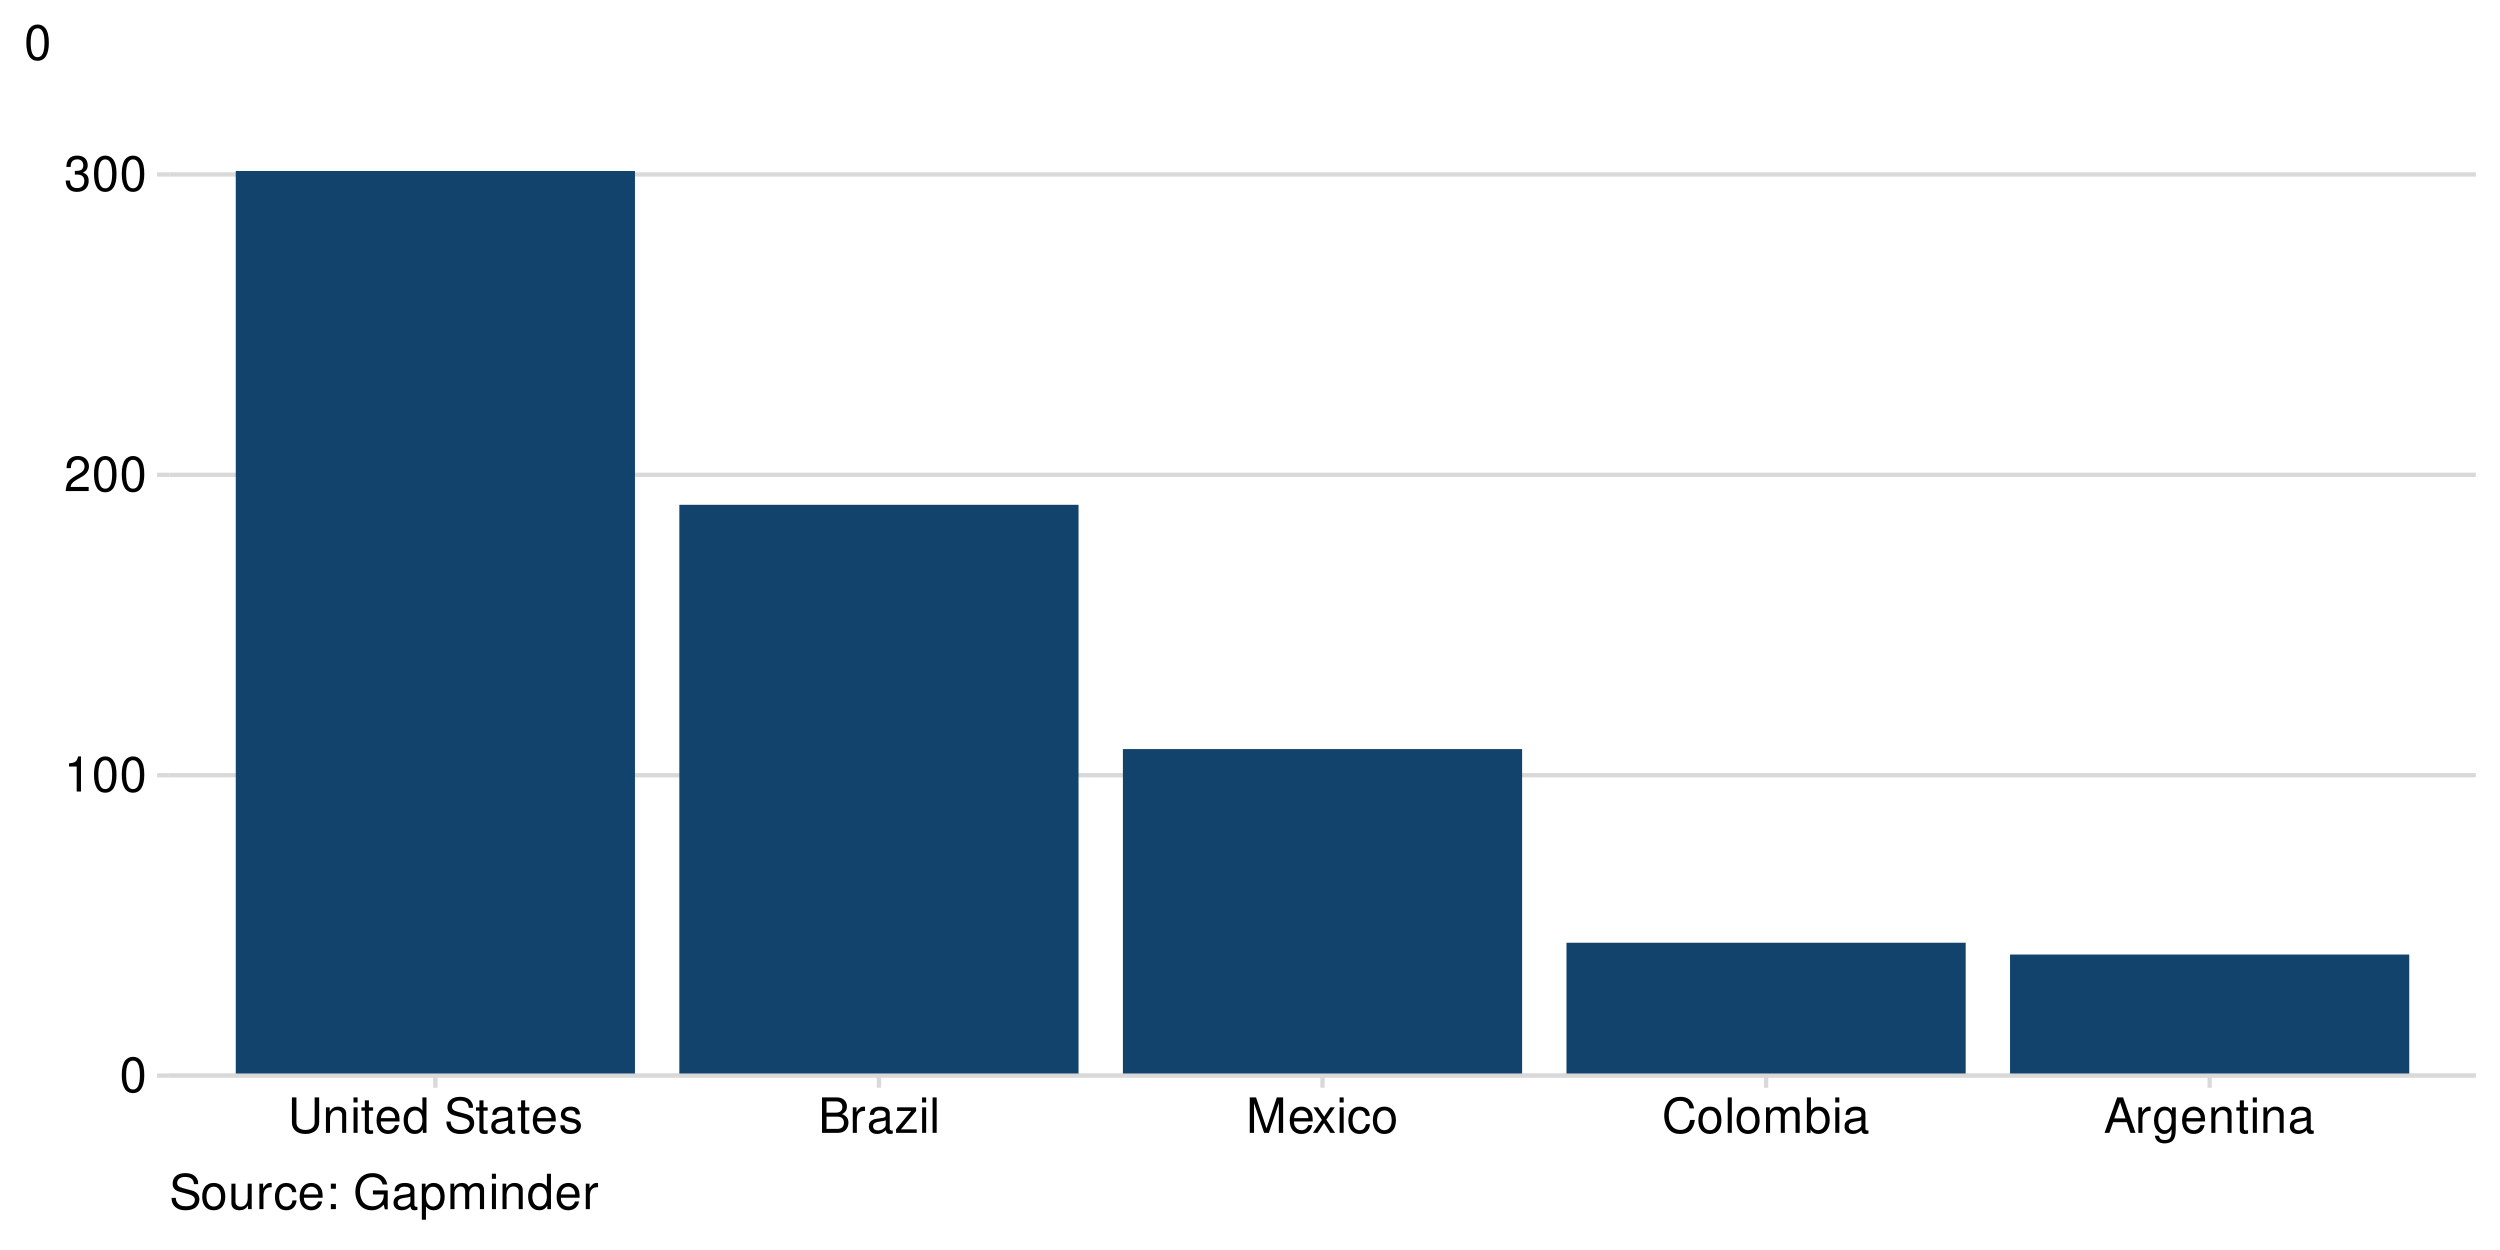
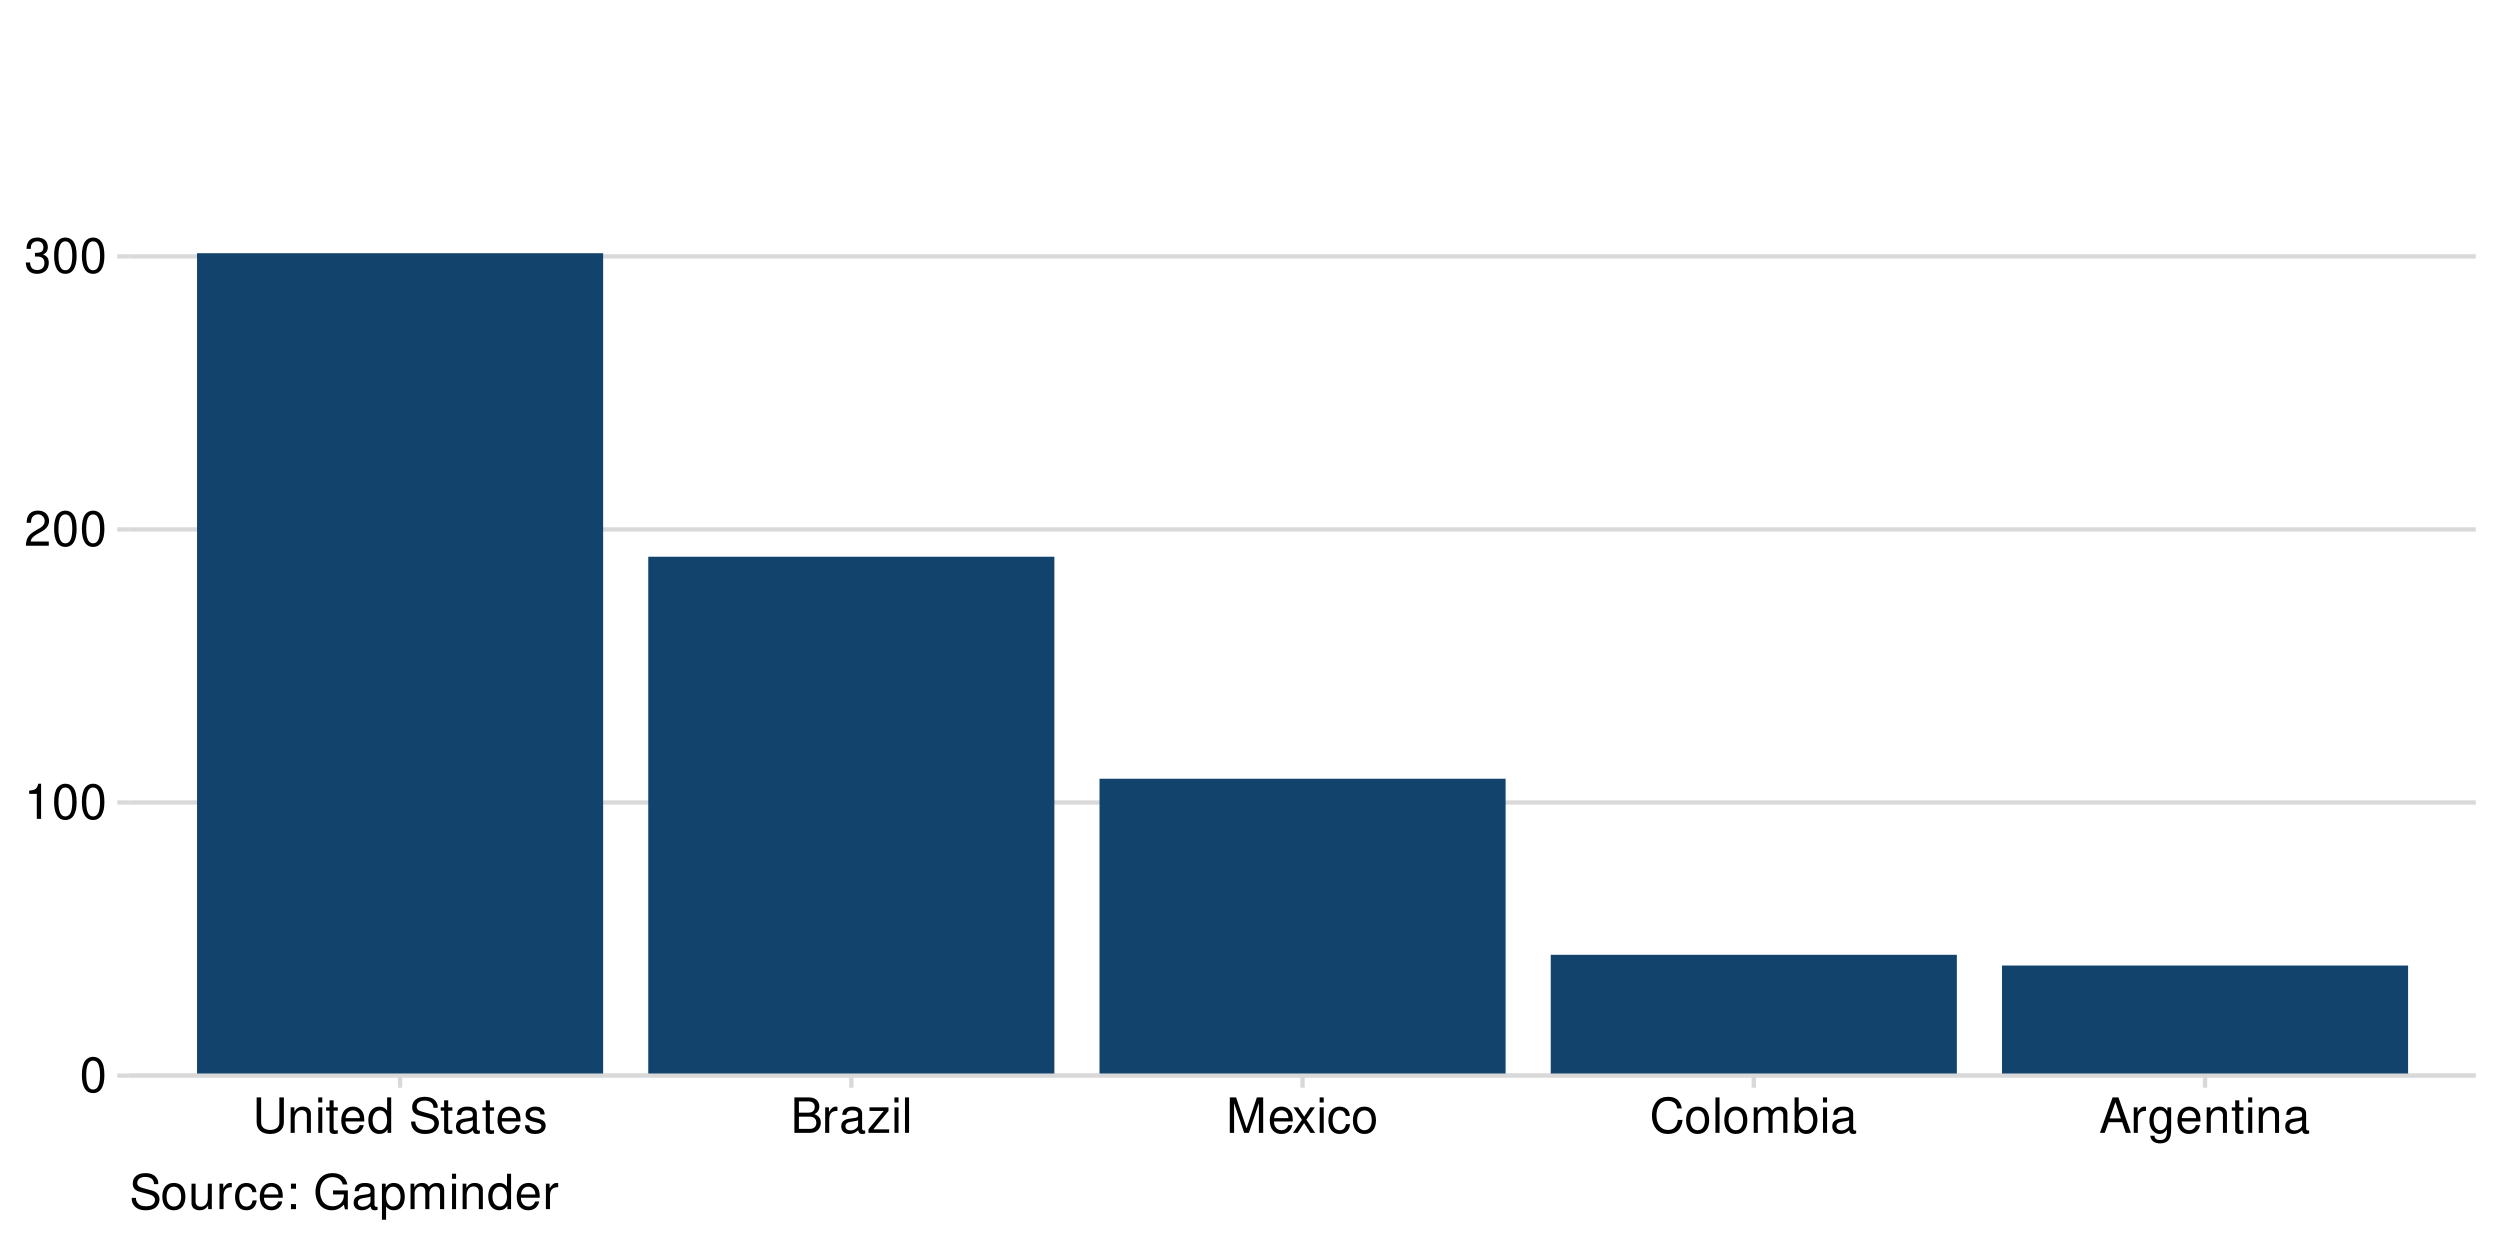
<svg xmlns="http://www.w3.org/2000/svg" xmlns:xlink="http://www.w3.org/1999/xlink" width="720pt" height="360pt" viewBox="0 0 720 360">
  <defs>
    <g>
      <g id="glyph-0-0">
        <path d="M 3.844 -10.125 C 2.922 -10.125 2.094 -9.703 1.562 -9.016 C 0.922 -8.125 0.609 -6.781 0.609 -4.906 C 0.609 -1.484 1.719 0.328 3.844 0.328 C 5.953 0.328 7.094 -1.484 7.094 -4.812 C 7.094 -6.781 6.797 -8.094 6.125 -9.016 C 5.609 -9.719 4.781 -10.125 3.844 -10.125 Z M 3.844 -9.031 C 5.188 -9.031 5.844 -7.672 5.844 -4.922 C 5.844 -2.047 5.188 -0.703 3.828 -0.703 C 2.516 -0.703 1.859 -2.094 1.859 -4.891 C 1.859 -7.672 2.516 -9.031 3.844 -9.031 Z M 3.844 -9.031 " />
      </g>
      <g id="glyph-0-1">
        <path d="M 3.625 -7.203 L 3.625 0 L 4.859 0 L 4.859 -10.125 L 4.047 -10.125 C 3.609 -8.562 3.328 -8.359 1.422 -8.109 L 1.422 -7.203 Z M 3.625 -7.203 " />
      </g>
      <g id="glyph-0-2">
        <path d="M 7.078 -1.219 L 1.859 -1.219 C 1.984 -2.062 2.438 -2.594 3.656 -3.328 L 5.047 -4.109 C 6.438 -4.891 7.156 -5.922 7.156 -7.172 C 7.156 -8.016 6.812 -8.797 6.234 -9.344 C 5.641 -9.875 4.906 -10.125 3.969 -10.125 C 2.719 -10.125 1.781 -9.672 1.234 -8.812 C 0.875 -8.281 0.734 -7.641 0.703 -6.625 L 1.938 -6.625 C 1.969 -7.312 2.062 -7.719 2.219 -8.047 C 2.547 -8.672 3.188 -9.047 3.938 -9.047 C 5.047 -9.047 5.891 -8.234 5.891 -7.141 C 5.891 -6.328 5.438 -5.625 4.547 -5.125 L 3.266 -4.375 C 1.188 -3.172 0.594 -2.219 0.469 -0.016 L 7.078 -0.016 Z M 7.078 -1.219 " />
      </g>
      <g id="glyph-0-3">
        <path d="M 3.094 -4.656 L 3.766 -4.656 C 5.109 -4.656 5.828 -4.031 5.828 -2.812 C 5.828 -1.547 5.047 -0.766 3.781 -0.766 C 2.422 -0.766 1.766 -1.453 1.688 -2.938 L 0.453 -2.938 C 0.5 -2.125 0.641 -1.594 0.875 -1.141 C 1.406 -0.172 2.359 0.328 3.719 0.328 C 5.766 0.328 7.078 -0.906 7.078 -2.828 C 7.078 -4.109 6.594 -4.812 5.406 -5.234 C 6.328 -5.609 6.797 -6.312 6.797 -7.344 C 6.797 -9.078 5.656 -10.125 3.766 -10.125 C 1.766 -10.125 0.703 -9 0.656 -6.859 L 1.891 -6.859 C 1.906 -7.469 1.953 -7.828 2.109 -8.141 C 2.391 -8.703 3.016 -9.047 3.781 -9.047 C 4.875 -9.047 5.531 -8.391 5.531 -7.297 C 5.531 -6.578 5.281 -6.141 4.734 -5.906 C 4.391 -5.766 3.953 -5.719 3.094 -5.703 Z M 3.094 -4.656 " />
      </g>
      <g id="glyph-0-4">
        <path d="M 7.734 -10.203 L 7.734 -3.031 C 7.734 -1.672 6.734 -0.828 5.094 -0.828 C 4.344 -0.828 3.719 -1.016 3.234 -1.359 C 2.734 -1.75 2.484 -2.266 2.484 -3.031 L 2.484 -10.203 L 1.188 -10.203 L 1.188 -3.031 C 1.188 -0.969 2.672 0.328 5.094 0.328 C 7.484 0.328 9.031 -1 9.031 -3.031 L 9.031 -10.203 Z M 7.734 -10.203 " />
      </g>
      <g id="glyph-0-5">
        <path d="M 0.984 -7.344 L 0.984 0 L 2.156 0 L 2.156 -4.047 C 2.156 -5.547 2.938 -6.531 4.141 -6.531 C 5.062 -6.531 5.656 -5.969 5.656 -5.078 L 5.656 0 L 6.812 0 L 6.812 -5.547 C 6.812 -6.766 5.906 -7.547 4.5 -7.547 C 3.406 -7.547 2.703 -7.125 2.062 -6.109 L 2.062 -7.344 Z M 0.984 -7.344 " />
      </g>
      <g id="glyph-0-6">
        <path d="M 2.094 -7.344 L 0.938 -7.344 L 0.938 0 L 2.094 0 Z M 2.094 -10.203 L 0.922 -10.203 L 0.922 -8.734 L 2.094 -8.734 Z M 2.094 -10.203 " />
      </g>
      <g id="glyph-0-7">
        <path d="M 3.562 -7.344 L 2.359 -7.344 L 2.359 -9.359 L 1.188 -9.359 L 1.188 -7.344 L 0.203 -7.344 L 0.203 -6.391 L 1.188 -6.391 L 1.188 -0.844 C 1.188 -0.078 1.688 0.328 2.609 0.328 C 2.906 0.328 3.156 0.297 3.562 0.219 L 3.562 -0.75 C 3.391 -0.719 3.234 -0.703 3 -0.703 C 2.484 -0.703 2.359 -0.844 2.359 -1.359 L 2.359 -6.391 L 3.562 -6.391 Z M 3.562 -7.344 " />
      </g>
      <g id="glyph-0-8">
        <path d="M 7.188 -3.281 C 7.188 -4.391 7.094 -5.062 6.891 -5.609 C 6.406 -6.812 5.297 -7.547 3.922 -7.547 C 1.875 -7.547 0.562 -5.984 0.562 -3.562 C 0.562 -1.141 1.812 0.328 3.891 0.328 C 5.578 0.328 6.734 -0.625 7.031 -2.219 L 5.859 -2.219 C 5.531 -1.266 4.875 -0.75 3.938 -0.75 C 3.188 -0.75 2.562 -1.094 2.172 -1.703 C 1.891 -2.125 1.797 -2.547 1.781 -3.281 Z M 1.812 -4.234 C 1.906 -5.594 2.734 -6.469 3.906 -6.469 C 5.094 -6.469 5.922 -5.547 5.922 -4.234 Z M 1.812 -4.234 " />
      </g>
      <g id="glyph-0-9">
        <path d="M 6.938 -10.203 L 5.766 -10.203 L 5.766 -6.406 C 5.281 -7.156 4.5 -7.547 3.516 -7.547 C 1.609 -7.547 0.359 -6.016 0.359 -3.688 C 0.359 -1.203 1.562 0.328 3.562 0.328 C 4.562 0.328 5.266 -0.062 5.891 -0.969 L 5.891 0 L 6.938 0 Z M 3.703 -6.453 C 4.969 -6.453 5.766 -5.344 5.766 -3.578 C 5.766 -1.891 4.953 -0.766 3.719 -0.766 C 2.438 -0.766 1.578 -1.906 1.578 -3.609 C 1.578 -5.312 2.438 -6.453 3.703 -6.453 Z M 3.703 -6.453 " />
      </g>
      <g id="glyph-0-10">
</g>
      <g id="glyph-0-11">
        <path d="M 8.344 -7.203 C 8.344 -7.906 8.297 -8.109 8.078 -8.578 C 7.516 -9.766 6.328 -10.375 4.609 -10.375 C 2.359 -10.375 0.984 -9.219 0.984 -7.375 C 0.984 -6.125 1.641 -5.344 2.984 -5 L 5.516 -4.328 C 6.812 -3.984 7.391 -3.469 7.391 -2.672 C 7.391 -2.125 7.094 -1.562 6.656 -1.266 C 6.266 -0.969 5.609 -0.828 4.781 -0.828 C 3.672 -0.828 2.922 -1.094 2.438 -1.688 C 2.062 -2.125 1.891 -2.625 1.906 -3.25 L 0.672 -3.25 C 0.688 -2.312 0.875 -1.688 1.281 -1.141 C 1.969 -0.172 3.156 0.328 4.703 0.328 C 5.922 0.328 6.922 0.047 7.578 -0.469 C 8.266 -1.016 8.688 -1.922 8.688 -2.797 C 8.688 -4.062 7.906 -4.984 6.531 -5.359 L 3.969 -6.047 C 2.734 -6.391 2.281 -6.781 2.281 -7.562 C 2.281 -8.594 3.188 -9.281 4.562 -9.281 C 6.188 -9.281 7.094 -8.547 7.109 -7.203 Z M 8.344 -7.203 " />
      </g>
      <g id="glyph-0-12">
        <path d="M 7.484 -0.688 C 7.359 -0.656 7.312 -0.656 7.234 -0.656 C 6.828 -0.656 6.609 -0.875 6.609 -1.234 L 6.609 -5.547 C 6.609 -6.844 5.656 -7.547 3.844 -7.547 C 2.766 -7.547 1.922 -7.234 1.406 -6.688 C 1.078 -6.312 0.938 -5.891 0.906 -5.172 L 2.094 -5.172 C 2.188 -6.062 2.719 -6.469 3.812 -6.469 C 4.875 -6.469 5.453 -6.078 5.453 -5.375 L 5.453 -5.062 C 5.438 -4.562 5.188 -4.375 4.234 -4.25 C 2.578 -4.047 2.328 -3.984 1.875 -3.812 C 1.016 -3.438 0.594 -2.797 0.594 -1.844 C 0.594 -0.516 1.516 0.328 3 0.328 C 3.922 0.328 4.656 0 5.484 -0.75 C 5.578 0 5.938 0.328 6.688 0.328 C 6.938 0.328 7.094 0.297 7.484 0.203 Z M 5.453 -2.312 C 5.453 -1.922 5.328 -1.688 4.984 -1.359 C 4.516 -0.922 3.938 -0.703 3.25 -0.703 C 2.344 -0.703 1.812 -1.141 1.812 -1.875 C 1.812 -2.641 2.312 -3.031 3.562 -3.219 C 4.812 -3.391 5.047 -3.438 5.453 -3.625 Z M 5.453 -2.312 " />
      </g>
      <g id="glyph-0-13">
        <path d="M 6.125 -5.297 C 6.125 -6.734 5.172 -7.547 3.469 -7.547 C 1.766 -7.547 0.656 -6.656 0.656 -5.312 C 0.656 -4.156 1.25 -3.609 2.984 -3.188 L 4.078 -2.922 C 4.891 -2.734 5.203 -2.438 5.203 -1.922 C 5.203 -1.219 4.516 -0.75 3.5 -0.75 C 2.875 -0.75 2.344 -0.938 2.047 -1.25 C 1.859 -1.453 1.781 -1.672 1.703 -2.188 L 0.469 -2.188 C 0.531 -0.484 1.484 0.328 3.406 0.328 C 5.25 0.328 6.422 -0.594 6.422 -2 C 6.422 -3.094 5.812 -3.703 4.359 -4.047 L 3.234 -4.312 C 2.281 -4.531 1.875 -4.844 1.875 -5.359 C 1.875 -6.047 2.484 -6.469 3.438 -6.469 C 4.375 -6.469 4.875 -6.062 4.906 -5.297 Z M 6.125 -5.297 " />
      </g>
      <g id="glyph-0-14">
        <path d="M 1.109 0 L 5.719 0 C 6.672 0 7.391 -0.266 7.938 -0.859 C 8.438 -1.391 8.719 -2.109 8.719 -2.906 C 8.719 -4.141 8.156 -4.891 6.859 -5.391 C 7.797 -5.828 8.281 -6.562 8.281 -7.609 C 8.281 -8.375 8 -9.016 7.469 -9.484 C 6.922 -9.984 6.234 -10.203 5.25 -10.203 L 1.109 -10.203 Z M 2.406 -5.812 L 2.406 -9.062 L 4.922 -9.062 C 5.656 -9.062 6.062 -8.953 6.406 -8.688 C 6.781 -8.406 6.969 -8 6.969 -7.438 C 6.969 -6.875 6.781 -6.453 6.406 -6.172 C 6.062 -5.906 5.656 -5.812 4.922 -5.812 Z M 2.406 -1.141 L 2.406 -4.656 L 5.594 -4.656 C 6.734 -4.656 7.422 -4 7.422 -2.891 C 7.422 -1.812 6.734 -1.141 5.594 -1.141 Z M 2.406 -1.141 " />
      </g>
      <g id="glyph-0-15">
        <path d="M 0.969 -7.344 L 0.969 0 L 2.141 0 L 2.141 -3.812 C 2.156 -5.578 2.891 -6.359 4.5 -6.312 L 4.5 -7.5 C 4.297 -7.531 4.188 -7.547 4.047 -7.547 C 3.297 -7.547 2.719 -7.094 2.047 -6 L 2.047 -7.344 Z M 0.969 -7.344 " />
      </g>
      <g id="glyph-0-16">
        <path d="M 6.203 -7.344 L 0.734 -7.344 L 0.734 -6.312 L 4.812 -6.312 L 0.438 -1.047 L 0.438 0 L 6.391 0 L 6.391 -1.016 L 1.844 -1.016 L 6.203 -6.297 Z M 6.203 -7.344 " />
      </g>
      <g id="glyph-0-17">
        <path d="M 2.125 -10.203 L 0.953 -10.203 L 0.953 0 L 2.125 0 Z M 2.125 -10.203 " />
      </g>
      <g id="glyph-0-18">
        <path d="M 6.547 0 L 9.422 -8.547 L 9.422 0 L 10.656 0 L 10.656 -10.203 L 8.844 -10.203 L 5.875 -1.312 L 2.859 -10.203 L 1.047 -10.203 L 1.047 0 L 2.281 0 L 2.281 -8.547 L 5.188 0 Z M 6.547 0 " />
      </g>
      <g id="glyph-0-19">
        <path d="M 4.094 -3.797 L 6.547 -7.344 L 5.234 -7.344 L 3.469 -4.672 L 1.703 -7.344 L 0.375 -7.344 L 2.828 -3.734 L 0.234 0 L 1.562 0 L 3.438 -2.812 L 5.266 0 L 6.625 0 Z M 4.094 -3.797 " />
      </g>
      <g id="glyph-0-20">
        <path d="M 6.594 -4.875 C 6.531 -5.594 6.391 -6.047 6.109 -6.453 C 5.594 -7.141 4.719 -7.547 3.703 -7.547 C 1.703 -7.547 0.438 -5.984 0.438 -3.547 C 0.438 -1.172 1.688 0.328 3.688 0.328 C 5.438 0.328 6.531 -0.734 6.672 -2.516 L 5.5 -2.516 C 5.312 -1.344 4.703 -0.75 3.703 -0.75 C 2.422 -0.75 1.656 -1.812 1.656 -3.547 C 1.656 -5.375 2.406 -6.469 3.688 -6.469 C 4.656 -6.469 5.281 -5.891 5.422 -4.875 Z M 6.594 -4.875 " />
      </g>
      <g id="glyph-0-21">
        <path d="M 3.812 -7.547 C 1.734 -7.547 0.5 -6.078 0.5 -3.609 C 0.5 -1.141 1.734 0.328 3.828 0.328 C 5.891 0.328 7.141 -1.141 7.141 -3.562 C 7.141 -6.109 5.938 -7.547 3.812 -7.547 Z M 3.828 -6.469 C 5.141 -6.469 5.922 -5.391 5.922 -3.562 C 5.922 -1.828 5.109 -0.75 3.828 -0.75 C 2.516 -0.75 1.719 -1.828 1.719 -3.609 C 1.719 -5.391 2.516 -6.469 3.828 -6.469 Z M 3.828 -6.469 " />
      </g>
      <g id="glyph-0-22">
        <path d="M 9.266 -7.047 C 8.859 -9.281 7.578 -10.375 5.328 -10.375 C 3.969 -10.375 2.859 -9.938 2.094 -9.094 C 1.172 -8.094 0.672 -6.641 0.672 -4.984 C 0.672 -3.297 1.188 -1.859 2.141 -0.875 C 2.938 -0.062 3.953 0.328 5.281 0.328 C 7.766 0.328 9.172 -1.016 9.484 -3.719 L 8.141 -3.719 C 8.016 -3.031 7.875 -2.547 7.672 -2.141 C 7.25 -1.297 6.391 -0.828 5.297 -0.828 C 3.266 -0.828 1.969 -2.453 1.969 -5 C 1.969 -7.609 3.188 -9.219 5.188 -9.219 C 6 -9.219 6.781 -8.984 7.203 -8.578 C 7.578 -8.234 7.781 -7.812 7.938 -7.047 Z M 9.266 -7.047 " />
      </g>
      <g id="glyph-0-23">
        <path d="M 0.984 -7.344 L 0.984 0 L 2.156 0 L 2.156 -4.609 C 2.156 -5.672 2.922 -6.531 3.875 -6.531 C 4.75 -6.531 5.234 -5.984 5.234 -5.047 L 5.234 0 L 6.406 0 L 6.406 -4.609 C 6.406 -5.672 7.188 -6.531 8.141 -6.531 C 8.984 -6.531 9.484 -5.984 9.484 -5.047 L 9.484 0 L 10.672 0 L 10.672 -5.5 C 10.672 -6.812 9.906 -7.547 8.547 -7.547 C 7.562 -7.547 6.969 -7.25 6.281 -6.422 C 5.859 -7.203 5.266 -7.547 4.312 -7.547 C 3.328 -7.547 2.672 -7.188 2.062 -6.297 L 2.062 -7.344 Z M 0.984 -7.344 " />
      </g>
      <g id="glyph-0-24">
        <path d="M 0.75 -10.203 L 0.75 0 L 1.812 0 L 1.812 -0.938 C 2.359 -0.078 3.109 0.328 4.125 0.328 C 6.062 0.328 7.328 -1.266 7.328 -3.703 C 7.328 -6.078 6.125 -7.547 4.188 -7.547 C 3.172 -7.547 2.469 -7.172 1.922 -6.344 L 1.922 -10.203 Z M 3.969 -6.453 C 5.266 -6.453 6.109 -5.312 6.109 -3.562 C 6.109 -1.906 5.234 -0.766 3.969 -0.766 C 2.719 -0.766 1.922 -1.891 1.922 -3.609 C 1.922 -5.328 2.719 -6.453 3.969 -6.453 Z M 3.969 -6.453 " />
      </g>
      <g id="glyph-0-25">
        <path d="M 6.641 -3.062 L 7.688 0 L 9.141 0 L 5.562 -10.203 L 3.875 -10.203 L 0.234 0 L 1.625 0 L 2.703 -3.062 Z M 6.266 -4.156 L 3.031 -4.156 L 4.703 -8.812 Z M 6.266 -4.156 " />
      </g>
      <g id="glyph-0-26">
        <path d="M 5.656 -7.344 L 5.656 -6.266 C 5.062 -7.156 4.422 -7.547 3.5 -7.547 C 1.719 -7.547 0.484 -5.891 0.484 -3.547 C 0.484 -2.312 0.781 -1.406 1.406 -0.672 C 1.953 -0.031 2.656 0.328 3.422 0.328 C 4.297 0.328 4.922 -0.062 5.547 -1 L 5.547 -0.609 C 5.547 1.344 5 2.078 3.547 2.078 C 2.547 2.078 2.031 1.688 1.922 0.844 L 0.734 0.844 C 0.844 2.203 1.922 3.047 3.516 3.047 C 4.594 3.047 5.484 2.703 5.969 2.109 C 6.531 1.422 6.734 0.516 6.734 -1.203 L 6.734 -7.344 Z M 3.609 -6.469 C 4.844 -6.469 5.547 -5.438 5.547 -3.562 C 5.547 -1.797 4.828 -0.75 3.609 -0.75 C 2.406 -0.75 1.703 -1.812 1.703 -3.609 C 1.703 -5.406 2.406 -6.469 3.609 -6.469 Z M 3.609 -6.469 " />
      </g>
      <g id="glyph-0-27">
        <path d="M 6.75 0 L 6.75 -7.344 L 5.594 -7.344 L 5.594 -3.172 C 5.594 -1.688 4.797 -0.703 3.578 -0.703 C 2.656 -0.703 2.078 -1.266 2.078 -2.141 L 2.078 -7.344 L 0.906 -7.344 L 0.906 -1.688 C 0.906 -0.469 1.812 0.328 3.25 0.328 C 4.328 0.328 5.016 -0.062 5.703 -1.016 L 5.703 0 Z M 6.75 0 " />
      </g>
      <g id="glyph-0-28">
        <path d="M 3 -1.453 L 1.547 -1.453 L 1.547 0 L 3 0 Z M 3 -7.344 L 1.547 -7.344 L 1.547 -5.875 L 3 -5.875 Z M 3 -7.344 " />
      </g>
      <g id="glyph-0-29">
        <path d="M 9.922 -5.391 L 5.672 -5.391 L 5.672 -4.234 L 8.781 -4.234 L 8.781 -3.969 C 8.781 -2.141 7.438 -0.828 5.578 -0.828 C 4.531 -0.828 3.594 -1.203 3 -1.859 C 2.328 -2.594 1.922 -3.812 1.922 -5.062 C 1.922 -7.578 3.344 -9.219 5.5 -9.219 C 7.062 -9.219 8.172 -8.422 8.453 -7.109 L 9.781 -7.109 C 9.422 -9.188 7.859 -10.375 5.516 -10.375 C 4.266 -10.375 3.266 -10.047 2.469 -9.391 C 1.281 -8.406 0.609 -6.828 0.609 -5 C 0.609 -1.859 2.531 0.328 5.297 0.328 C 6.672 0.328 7.766 -0.203 8.781 -1.297 L 9.094 0.062 L 9.922 0.062 Z M 9.922 -5.391 " />
      </g>
      <g id="glyph-0-30">
        <path d="M 0.75 3.047 L 1.938 3.047 L 1.938 -0.766 C 2.547 -0.016 3.234 0.328 4.188 0.328 C 6.094 0.328 7.328 -1.203 7.328 -3.547 C 7.328 -6 6.125 -7.547 4.172 -7.547 C 3.172 -7.547 2.375 -7.094 1.828 -6.234 L 1.828 -7.344 L 0.75 -7.344 Z M 3.969 -6.453 C 5.266 -6.453 6.109 -5.312 6.109 -3.562 C 6.109 -1.906 5.25 -0.766 3.969 -0.766 C 2.734 -0.766 1.938 -1.891 1.938 -3.609 C 1.938 -5.328 2.734 -6.453 3.969 -6.453 Z M 3.969 -6.453 " />
      </g>
    </g>
    <clipPath id="clip-0">
-       <path clip-rule="nonzero" d="M 48.738 309 L 713.027 309 L 713.027 309.773 L 48.738 309.773 Z M 48.738 309 " />
+       <path clip-rule="nonzero" d="M 37.25 309 L 713.027 309 L 713.027 309.773 L 37.25 309.773 Z M 37.25 309 " />
    </clipPath>
    <clipPath id="clip-1">
-       <path clip-rule="nonzero" d="M 48.738 222 L 713.027 222 L 713.027 224 L 48.738 224 Z M 48.738 222 " />
+       <path clip-rule="nonzero" d="M 37.25 230 L 713.027 230 L 713.027 232 L 37.25 232 Z M 37.25 230 " />
    </clipPath>
    <clipPath id="clip-2">
-       <path clip-rule="nonzero" d="M 48.738 136 L 713.027 136 L 713.027 138 L 48.738 138 Z M 48.738 136 " />
+       <path clip-rule="nonzero" d="M 37.25 151 L 713.027 151 L 713.027 154 L 37.25 154 Z M 37.25 151 " />
    </clipPath>
    <clipPath id="clip-3">
-       <path clip-rule="nonzero" d="M 48.738 49 L 713.027 49 L 713.027 51 L 48.738 51 Z M 48.738 49 " />
+       <path clip-rule="nonzero" d="M 37.25 73 L 713.027 73 L 713.027 75 L 37.25 75 Z M 37.25 73 " />
    </clipPath>
    <clipPath id="clip-4">
-       <path clip-rule="nonzero" d="M 67 49 L 183 49 L 183 309.773 L 67 309.773 Z M 67 49 " />
+       <path clip-rule="nonzero" d="M 56 72 L 174 72 L 174 309.773 L 56 309.773 Z M 56 72 " />
    </clipPath>
    <clipPath id="clip-5">
-       <path clip-rule="nonzero" d="M 195 145 L 311 145 L 311 309.773 L 195 309.773 Z M 195 145 " />
+       <path clip-rule="nonzero" d="M 186 160 L 304 160 L 304 309.773 L 186 309.773 Z M 186 160 " />
    </clipPath>
    <clipPath id="clip-6">
-       <path clip-rule="nonzero" d="M 323 215 L 439 215 L 439 309.773 L 323 309.773 Z M 323 215 " />
+       <path clip-rule="nonzero" d="M 316 224 L 434 224 L 434 309.773 L 316 309.773 Z M 316 224 " />
    </clipPath>
    <clipPath id="clip-7">
-       <path clip-rule="nonzero" d="M 451 271 L 567 271 L 567 309.773 L 451 309.773 Z M 451 271 " />
+       <path clip-rule="nonzero" d="M 446 274 L 564 274 L 564 309.773 L 446 309.773 Z M 446 274 " />
    </clipPath>
    <clipPath id="clip-8">
-       <path clip-rule="nonzero" d="M 578 274 L 694 274 L 694 309.773 L 578 309.773 Z M 578 274 " />
+       <path clip-rule="nonzero" d="M 576 278 L 694 278 L 694 309.773 L 576 309.773 Z M 576 278 " />
    </clipPath>
  </defs>
  <rect x="-72" y="-36" width="864" height="432" fill="rgb(100%, 100%, 100%)" fill-opacity="1" />
  <rect x="-72" y="-36" width="864" height="432" fill="rgb(100%, 100%, 100%)" fill-opacity="1" />
  <path fill="none" stroke-width="1.245" stroke-linecap="round" stroke-linejoin="round" stroke="rgb(100%, 100%, 100%)" stroke-opacity="1" stroke-miterlimit="10" d="M 0 360 L 720 360 L 720 0 L 0 0 Z M 0 360 " />
  <g clip-path="url(#clip-0)">
-     <path fill="none" stroke-width="1.245" stroke-linecap="butt" stroke-linejoin="round" stroke="rgb(85.098%, 85.098%, 85.098%)" stroke-opacity="1" stroke-miterlimit="10" d="M 48.738 309.777 L 713.027 309.777 " />
+     <path fill="none" stroke-width="1.245" stroke-linecap="butt" stroke-linejoin="round" stroke="rgb(85.098%, 85.098%, 85.098%)" stroke-opacity="1" stroke-miterlimit="10" d="M 37.25 309.777 L 713.027 309.777 " />
  </g>
  <g clip-path="url(#clip-1)">
-     <path fill="none" stroke-width="1.245" stroke-linecap="butt" stroke-linejoin="round" stroke="rgb(85.098%, 85.098%, 85.098%)" stroke-opacity="1" stroke-miterlimit="10" d="M 48.738 223.262 L 713.027 223.262 " />
+     <path fill="none" stroke-width="1.245" stroke-linecap="butt" stroke-linejoin="round" stroke="rgb(85.098%, 85.098%, 85.098%)" stroke-opacity="1" stroke-miterlimit="10" d="M 37.25 231.125 L 713.027 231.125 " />
  </g>
  <g clip-path="url(#clip-2)">
-     <path fill="none" stroke-width="1.245" stroke-linecap="butt" stroke-linejoin="round" stroke="rgb(85.098%, 85.098%, 85.098%)" stroke-opacity="1" stroke-miterlimit="10" d="M 48.738 136.746 L 713.027 136.746 " />
+     <path fill="none" stroke-width="1.245" stroke-linecap="butt" stroke-linejoin="round" stroke="rgb(85.098%, 85.098%, 85.098%)" stroke-opacity="1" stroke-miterlimit="10" d="M 37.25 152.477 L 713.027 152.477 " />
  </g>
  <g clip-path="url(#clip-3)">
-     <path fill="none" stroke-width="1.245" stroke-linecap="butt" stroke-linejoin="round" stroke="rgb(85.098%, 85.098%, 85.098%)" stroke-opacity="1" stroke-miterlimit="10" d="M 48.738 50.23 L 713.027 50.23 " />
+     <path fill="none" stroke-width="1.245" stroke-linecap="butt" stroke-linejoin="round" stroke="rgb(85.098%, 85.098%, 85.098%)" stroke-opacity="1" stroke-miterlimit="10" d="M 37.25 73.828 L 713.027 73.828 " />
  </g>
  <g clip-path="url(#clip-4)">
-     <path fill-rule="nonzero" fill="rgb(7.059%, 26.275%, 42.745%)" fill-opacity="1" d="M 67.898 309.777 L 182.871 309.777 L 182.871 49.246 L 67.898 49.246 Z M 67.898 309.777 " />
+     <path fill-rule="nonzero" fill="rgb(7.059%, 26.275%, 42.745%)" fill-opacity="1" d="M 56.742 309.777 L 173.703 309.777 L 173.703 72.93 L 56.742 72.93 Z M 56.742 309.777 " />
  </g>
  <g clip-path="url(#clip-5)">
-     <path fill-rule="nonzero" fill="rgb(7.059%, 26.275%, 42.745%)" fill-opacity="1" d="M 195.648 309.777 L 310.621 309.777 L 310.621 145.391 L 195.648 145.391 Z M 195.648 309.777 " />
+     <path fill-rule="nonzero" fill="rgb(7.059%, 26.275%, 42.745%)" fill-opacity="1" d="M 186.699 309.777 L 303.66 309.777 L 303.66 160.336 L 186.699 160.336 Z M 186.699 309.777 " />
  </g>
  <g clip-path="url(#clip-6)">
-     <path fill-rule="nonzero" fill="rgb(7.059%, 26.275%, 42.745%)" fill-opacity="1" d="M 323.395 309.777 L 438.367 309.777 L 438.367 215.734 L 323.395 215.734 Z M 323.395 309.777 " />
+     <path fill-rule="nonzero" fill="rgb(7.059%, 26.275%, 42.745%)" fill-opacity="1" d="M 316.656 309.777 L 433.617 309.777 L 433.617 224.285 L 316.656 224.285 Z M 316.656 309.777 " />
  </g>
  <g clip-path="url(#clip-7)">
-     <path fill-rule="nonzero" fill="rgb(7.059%, 26.275%, 42.745%)" fill-opacity="1" d="M 451.145 309.777 L 566.117 309.777 L 566.117 271.516 L 451.145 271.516 Z M 451.145 309.777 " />
+     <path fill-rule="nonzero" fill="rgb(7.059%, 26.275%, 42.745%)" fill-opacity="1" d="M 446.613 309.777 L 563.574 309.777 L 563.574 274.992 L 446.613 274.992 Z M 446.613 309.777 " />
  </g>
  <g clip-path="url(#clip-8)">
-     <path fill-rule="nonzero" fill="rgb(7.059%, 26.275%, 42.745%)" fill-opacity="1" d="M 578.891 309.777 L 693.863 309.777 L 693.863 274.91 L 578.891 274.91 Z M 578.891 309.777 " />
-   </g>
-   <g fill="rgb(0%, 0%, 0%)" fill-opacity="1">
-     <use xlink:href="#glyph-0-0" x="34.461" y="314.483" />
-   </g>
-   <g fill="rgb(0%, 0%, 0%)" fill-opacity="1">
-     <use xlink:href="#glyph-0-1" x="18.461" y="227.968" />
-     <use xlink:href="#glyph-0-0" x="26.461" y="227.968" />
-     <use xlink:href="#glyph-0-0" x="34.461" y="227.968" />
-   </g>
-   <g fill="rgb(0%, 0%, 0%)" fill-opacity="1">
-     <use xlink:href="#glyph-0-2" x="18.461" y="141.452" />
-     <use xlink:href="#glyph-0-0" x="26.461" y="141.452" />
-     <use xlink:href="#glyph-0-0" x="34.461" y="141.452" />
-   </g>
-   <g fill="rgb(0%, 0%, 0%)" fill-opacity="1">
-     <use xlink:href="#glyph-0-3" x="18.461" y="54.937" />
-     <use xlink:href="#glyph-0-0" x="26.461" y="54.937" />
-     <use xlink:href="#glyph-0-0" x="34.461" y="54.937" />
-   </g>
-   <path fill="none" stroke-width="1.245" stroke-linecap="butt" stroke-linejoin="round" stroke="rgb(85.098%, 85.098%, 85.098%)" stroke-opacity="1" stroke-miterlimit="10" d="M 45.25 309.777 L 48.738 309.777 " />
-   <path fill="none" stroke-width="1.245" stroke-linecap="butt" stroke-linejoin="round" stroke="rgb(85.098%, 85.098%, 85.098%)" stroke-opacity="1" stroke-miterlimit="10" d="M 45.25 223.262 L 48.738 223.262 " />
-   <path fill="none" stroke-width="1.245" stroke-linecap="butt" stroke-linejoin="round" stroke="rgb(85.098%, 85.098%, 85.098%)" stroke-opacity="1" stroke-miterlimit="10" d="M 45.25 136.746 L 48.738 136.746 " />
-   <path fill="none" stroke-width="1.245" stroke-linecap="butt" stroke-linejoin="round" stroke="rgb(85.098%, 85.098%, 85.098%)" stroke-opacity="1" stroke-miterlimit="10" d="M 45.25 50.23 L 48.738 50.23 " />
-   <path fill="none" stroke-width="1.245" stroke-linecap="butt" stroke-linejoin="round" stroke="rgb(85.098%, 85.098%, 85.098%)" stroke-opacity="1" stroke-miterlimit="10" d="M 48.738 309.777 L 713.027 309.777 " />
-   <path fill="none" stroke-width="1.245" stroke-linecap="butt" stroke-linejoin="round" stroke="rgb(85.098%, 85.098%, 85.098%)" stroke-opacity="1" stroke-miterlimit="10" d="M 125.387 313.262 L 125.387 309.777 " />
-   <path fill="none" stroke-width="1.245" stroke-linecap="butt" stroke-linejoin="round" stroke="rgb(85.098%, 85.098%, 85.098%)" stroke-opacity="1" stroke-miterlimit="10" d="M 253.133 313.262 L 253.133 309.777 " />
-   <path fill="none" stroke-width="1.245" stroke-linecap="butt" stroke-linejoin="round" stroke="rgb(85.098%, 85.098%, 85.098%)" stroke-opacity="1" stroke-miterlimit="10" d="M 380.883 313.262 L 380.883 309.777 " />
-   <path fill="none" stroke-width="1.245" stroke-linecap="butt" stroke-linejoin="round" stroke="rgb(85.098%, 85.098%, 85.098%)" stroke-opacity="1" stroke-miterlimit="10" d="M 508.629 313.262 L 508.629 309.777 " />
-   <path fill="none" stroke-width="1.245" stroke-linecap="butt" stroke-linejoin="round" stroke="rgb(85.098%, 85.098%, 85.098%)" stroke-opacity="1" stroke-miterlimit="10" d="M 636.379 313.262 L 636.379 309.777 " />
-   <g fill="rgb(0%, 0%, 0%)" fill-opacity="1">
-     <use xlink:href="#glyph-0-4" x="82.887" y="326.257" />
-     <use xlink:href="#glyph-0-5" x="92.887" y="326.257" />
-     <use xlink:href="#glyph-0-6" x="100.887" y="326.257" />
-     <use xlink:href="#glyph-0-7" x="103.887" y="326.257" />
-     <use xlink:href="#glyph-0-8" x="107.887" y="326.257" />
-     <use xlink:href="#glyph-0-9" x="115.887" y="326.257" />
-     <use xlink:href="#glyph-0-10" x="123.887" y="326.257" />
-     <use xlink:href="#glyph-0-11" x="127.887" y="326.257" />
-     <use xlink:href="#glyph-0-7" x="136.887" y="326.257" />
-     <use xlink:href="#glyph-0-12" x="140.887" y="326.257" />
-     <use xlink:href="#glyph-0-7" x="148.887" y="326.257" />
-     <use xlink:href="#glyph-0-8" x="152.887" y="326.257" />
-     <use xlink:href="#glyph-0-13" x="160.887" y="326.257" />
-   </g>
-   <g fill="rgb(0%, 0%, 0%)" fill-opacity="1">
-     <use xlink:href="#glyph-0-14" x="235.633" y="326.257" />
-     <use xlink:href="#glyph-0-15" x="244.633" y="326.257" />
-     <use xlink:href="#glyph-0-12" x="249.633" y="326.257" />
-     <use xlink:href="#glyph-0-16" x="257.633" y="326.257" />
-     <use xlink:href="#glyph-0-6" x="264.633" y="326.257" />
-     <use xlink:href="#glyph-0-17" x="267.633" y="326.257" />
-   </g>
-   <g fill="rgb(0%, 0%, 0%)" fill-opacity="1">
-     <use xlink:href="#glyph-0-18" x="358.883" y="326.257" />
-     <use xlink:href="#glyph-0-8" x="370.883" y="326.257" />
-     <use xlink:href="#glyph-0-19" x="377.883" y="326.257" />
-     <use xlink:href="#glyph-0-6" x="384.883" y="326.257" />
-     <use xlink:href="#glyph-0-20" x="387.883" y="326.257" />
-     <use xlink:href="#glyph-0-21" x="394.883" y="326.257" />
-   </g>
-   <g fill="rgb(0%, 0%, 0%)" fill-opacity="1">
-     <use xlink:href="#glyph-0-22" x="478.629" y="326.257" />
-     <use xlink:href="#glyph-0-21" x="488.629" y="326.257" />
-     <use xlink:href="#glyph-0-17" x="496.629" y="326.257" />
-     <use xlink:href="#glyph-0-21" x="499.629" y="326.257" />
-     <use xlink:href="#glyph-0-23" x="507.629" y="326.257" />
-     <use xlink:href="#glyph-0-24" x="519.629" y="326.257" />
-     <use xlink:href="#glyph-0-6" x="527.629" y="326.257" />
-     <use xlink:href="#glyph-0-12" x="530.629" y="326.257" />
-   </g>
-   <g fill="rgb(0%, 0%, 0%)" fill-opacity="1">
-     <use xlink:href="#glyph-0-25" x="605.879" y="326.257" />
-     <use xlink:href="#glyph-0-15" x="614.879" y="326.257" />
-     <use xlink:href="#glyph-0-26" x="619.879" y="326.257" />
-     <use xlink:href="#glyph-0-8" x="627.879" y="326.257" />
-     <use xlink:href="#glyph-0-5" x="635.879" y="326.257" />
-     <use xlink:href="#glyph-0-7" x="643.879" y="326.257" />
-     <use xlink:href="#glyph-0-6" x="647.879" y="326.257" />
-     <use xlink:href="#glyph-0-5" x="650.879" y="326.257" />
-     <use xlink:href="#glyph-0-12" x="658.879" y="326.257" />
-   </g>
-   <g fill="rgb(0%, 0%, 0%)" fill-opacity="1">
-     <use xlink:href="#glyph-0-0" x="6.973" y="17.179" />
-   </g>
-   <g fill="rgb(0%, 0%, 0%)" fill-opacity="1">
-     <use xlink:href="#glyph-0-11" x="48.738" y="348.233" />
-     <use xlink:href="#glyph-0-21" x="57.738" y="348.233" />
-     <use xlink:href="#glyph-0-27" x="65.738" y="348.233" />
-     <use xlink:href="#glyph-0-15" x="73.738" y="348.233" />
-     <use xlink:href="#glyph-0-20" x="78.738" y="348.233" />
-     <use xlink:href="#glyph-0-8" x="85.738" y="348.233" />
-     <use xlink:href="#glyph-0-28" x="93.738" y="348.233" />
-     <use xlink:href="#glyph-0-10" x="97.738" y="348.233" />
-     <use xlink:href="#glyph-0-29" x="101.738" y="348.233" />
-     <use xlink:href="#glyph-0-12" x="112.738" y="348.233" />
-     <use xlink:href="#glyph-0-30" x="120.738" y="348.233" />
-     <use xlink:href="#glyph-0-23" x="128.738" y="348.233" />
-     <use xlink:href="#glyph-0-6" x="140.738" y="348.233" />
-     <use xlink:href="#glyph-0-5" x="143.738" y="348.233" />
-     <use xlink:href="#glyph-0-9" x="151.738" y="348.233" />
-     <use xlink:href="#glyph-0-8" x="159.738" y="348.233" />
-     <use xlink:href="#glyph-0-15" x="167.738" y="348.233" />
+     <path fill-rule="nonzero" fill="rgb(7.059%, 26.275%, 42.745%)" fill-opacity="1" d="M 576.57 309.777 L 693.531 309.777 L 693.531 278.078 L 576.57 278.078 Z M 576.57 309.777 " />
+   </g>
+   <g fill="rgb(0%, 0%, 0%)" fill-opacity="1">
+     <use xlink:href="#glyph-0-0" x="22.973" y="314.483" />
+   </g>
+   <g fill="rgb(0%, 0%, 0%)" fill-opacity="1">
+     <use xlink:href="#glyph-0-1" x="6.973" y="235.831" />
+     <use xlink:href="#glyph-0-0" x="14.973" y="235.831" />
+     <use xlink:href="#glyph-0-0" x="22.973" y="235.831" />
+   </g>
+   <g fill="rgb(0%, 0%, 0%)" fill-opacity="1">
+     <use xlink:href="#glyph-0-2" x="6.973" y="157.183" />
+     <use xlink:href="#glyph-0-0" x="14.973" y="157.183" />
+     <use xlink:href="#glyph-0-0" x="22.973" y="157.183" />
+   </g>
+   <g fill="rgb(0%, 0%, 0%)" fill-opacity="1">
+     <use xlink:href="#glyph-0-3" x="6.973" y="78.534" />
+     <use xlink:href="#glyph-0-0" x="14.973" y="78.534" />
+     <use xlink:href="#glyph-0-0" x="22.973" y="78.534" />
+   </g>
+   <path fill="none" stroke-width="1.245" stroke-linecap="butt" stroke-linejoin="round" stroke="rgb(85.098%, 85.098%, 85.098%)" stroke-opacity="1" stroke-miterlimit="10" d="M 33.762 309.777 L 37.25 309.777 " />
+   <path fill="none" stroke-width="1.245" stroke-linecap="butt" stroke-linejoin="round" stroke="rgb(85.098%, 85.098%, 85.098%)" stroke-opacity="1" stroke-miterlimit="10" d="M 33.762 231.125 L 37.25 231.125 " />
+   <path fill="none" stroke-width="1.245" stroke-linecap="butt" stroke-linejoin="round" stroke="rgb(85.098%, 85.098%, 85.098%)" stroke-opacity="1" stroke-miterlimit="10" d="M 33.762 152.477 L 37.25 152.477 " />
+   <path fill="none" stroke-width="1.245" stroke-linecap="butt" stroke-linejoin="round" stroke="rgb(85.098%, 85.098%, 85.098%)" stroke-opacity="1" stroke-miterlimit="10" d="M 33.762 73.828 L 37.25 73.828 " />
+   <path fill="none" stroke-width="1.245" stroke-linecap="butt" stroke-linejoin="round" stroke="rgb(85.098%, 85.098%, 85.098%)" stroke-opacity="1" stroke-miterlimit="10" d="M 37.25 309.777 L 713.027 309.777 " />
+   <path fill="none" stroke-width="1.245" stroke-linecap="butt" stroke-linejoin="round" stroke="rgb(85.098%, 85.098%, 85.098%)" stroke-opacity="1" stroke-miterlimit="10" d="M 115.223 313.262 L 115.223 309.777 " />
+   <path fill="none" stroke-width="1.245" stroke-linecap="butt" stroke-linejoin="round" stroke="rgb(85.098%, 85.098%, 85.098%)" stroke-opacity="1" stroke-miterlimit="10" d="M 245.18 313.262 L 245.18 309.777 " />
+   <path fill="none" stroke-width="1.245" stroke-linecap="butt" stroke-linejoin="round" stroke="rgb(85.098%, 85.098%, 85.098%)" stroke-opacity="1" stroke-miterlimit="10" d="M 375.137 313.262 L 375.137 309.777 " />
+   <path fill="none" stroke-width="1.245" stroke-linecap="butt" stroke-linejoin="round" stroke="rgb(85.098%, 85.098%, 85.098%)" stroke-opacity="1" stroke-miterlimit="10" d="M 505.094 313.262 L 505.094 309.777 " />
+   <path fill="none" stroke-width="1.245" stroke-linecap="butt" stroke-linejoin="round" stroke="rgb(85.098%, 85.098%, 85.098%)" stroke-opacity="1" stroke-miterlimit="10" d="M 635.051 313.262 L 635.051 309.777 " />
+   <g fill="rgb(0%, 0%, 0%)" fill-opacity="1">
+     <use xlink:href="#glyph-0-4" x="72.723" y="326.257" />
+     <use xlink:href="#glyph-0-5" x="82.723" y="326.257" />
+     <use xlink:href="#glyph-0-6" x="90.723" y="326.257" />
+     <use xlink:href="#glyph-0-7" x="93.723" y="326.257" />
+     <use xlink:href="#glyph-0-8" x="97.723" y="326.257" />
+     <use xlink:href="#glyph-0-9" x="105.723" y="326.257" />
+     <use xlink:href="#glyph-0-10" x="113.723" y="326.257" />
+     <use xlink:href="#glyph-0-11" x="117.723" y="326.257" />
+     <use xlink:href="#glyph-0-7" x="126.723" y="326.257" />
+     <use xlink:href="#glyph-0-12" x="130.723" y="326.257" />
+     <use xlink:href="#glyph-0-7" x="138.723" y="326.257" />
+     <use xlink:href="#glyph-0-8" x="142.723" y="326.257" />
+     <use xlink:href="#glyph-0-13" x="150.723" y="326.257" />
+   </g>
+   <g fill="rgb(0%, 0%, 0%)" fill-opacity="1">
+     <use xlink:href="#glyph-0-14" x="227.68" y="326.257" />
+     <use xlink:href="#glyph-0-15" x="236.68" y="326.257" />
+     <use xlink:href="#glyph-0-12" x="241.68" y="326.257" />
+     <use xlink:href="#glyph-0-16" x="249.68" y="326.257" />
+     <use xlink:href="#glyph-0-6" x="256.68" y="326.257" />
+     <use xlink:href="#glyph-0-17" x="259.68" y="326.257" />
+   </g>
+   <g fill="rgb(0%, 0%, 0%)" fill-opacity="1">
+     <use xlink:href="#glyph-0-18" x="353.137" y="326.257" />
+     <use xlink:href="#glyph-0-8" x="365.137" y="326.257" />
+     <use xlink:href="#glyph-0-19" x="372.137" y="326.257" />
+     <use xlink:href="#glyph-0-6" x="379.137" y="326.257" />
+     <use xlink:href="#glyph-0-20" x="382.137" y="326.257" />
+     <use xlink:href="#glyph-0-21" x="389.137" y="326.257" />
+   </g>
+   <g fill="rgb(0%, 0%, 0%)" fill-opacity="1">
+     <use xlink:href="#glyph-0-22" x="475.094" y="326.257" />
+     <use xlink:href="#glyph-0-21" x="485.094" y="326.257" />
+     <use xlink:href="#glyph-0-17" x="493.094" y="326.257" />
+     <use xlink:href="#glyph-0-21" x="496.094" y="326.257" />
+     <use xlink:href="#glyph-0-23" x="504.094" y="326.257" />
+     <use xlink:href="#glyph-0-24" x="516.094" y="326.257" />
+     <use xlink:href="#glyph-0-6" x="524.094" y="326.257" />
+     <use xlink:href="#glyph-0-12" x="527.094" y="326.257" />
+   </g>
+   <g fill="rgb(0%, 0%, 0%)" fill-opacity="1">
+     <use xlink:href="#glyph-0-25" x="604.551" y="326.257" />
+     <use xlink:href="#glyph-0-15" x="613.551" y="326.257" />
+     <use xlink:href="#glyph-0-26" x="618.551" y="326.257" />
+     <use xlink:href="#glyph-0-8" x="626.551" y="326.257" />
+     <use xlink:href="#glyph-0-5" x="634.551" y="326.257" />
+     <use xlink:href="#glyph-0-7" x="642.551" y="326.257" />
+     <use xlink:href="#glyph-0-6" x="646.551" y="326.257" />
+     <use xlink:href="#glyph-0-5" x="649.551" y="326.257" />
+     <use xlink:href="#glyph-0-12" x="657.551" y="326.257" />
+   </g>
+   <g fill="rgb(0%, 0%, 0%)" fill-opacity="1">
+     <use xlink:href="#glyph-0-11" x="37.25" y="348.233" />
+     <use xlink:href="#glyph-0-21" x="46.25" y="348.233" />
+     <use xlink:href="#glyph-0-27" x="54.25" y="348.233" />
+     <use xlink:href="#glyph-0-15" x="62.25" y="348.233" />
+     <use xlink:href="#glyph-0-20" x="67.25" y="348.233" />
+     <use xlink:href="#glyph-0-8" x="74.25" y="348.233" />
+     <use xlink:href="#glyph-0-28" x="82.25" y="348.233" />
+     <use xlink:href="#glyph-0-10" x="86.25" y="348.233" />
+     <use xlink:href="#glyph-0-29" x="90.25" y="348.233" />
+     <use xlink:href="#glyph-0-12" x="101.25" y="348.233" />
+     <use xlink:href="#glyph-0-30" x="109.25" y="348.233" />
+     <use xlink:href="#glyph-0-23" x="117.25" y="348.233" />
+     <use xlink:href="#glyph-0-6" x="129.25" y="348.233" />
+     <use xlink:href="#glyph-0-5" x="132.25" y="348.233" />
+     <use xlink:href="#glyph-0-9" x="140.25" y="348.233" />
+     <use xlink:href="#glyph-0-8" x="148.25" y="348.233" />
+     <use xlink:href="#glyph-0-15" x="156.25" y="348.233" />
  </g>
</svg>
